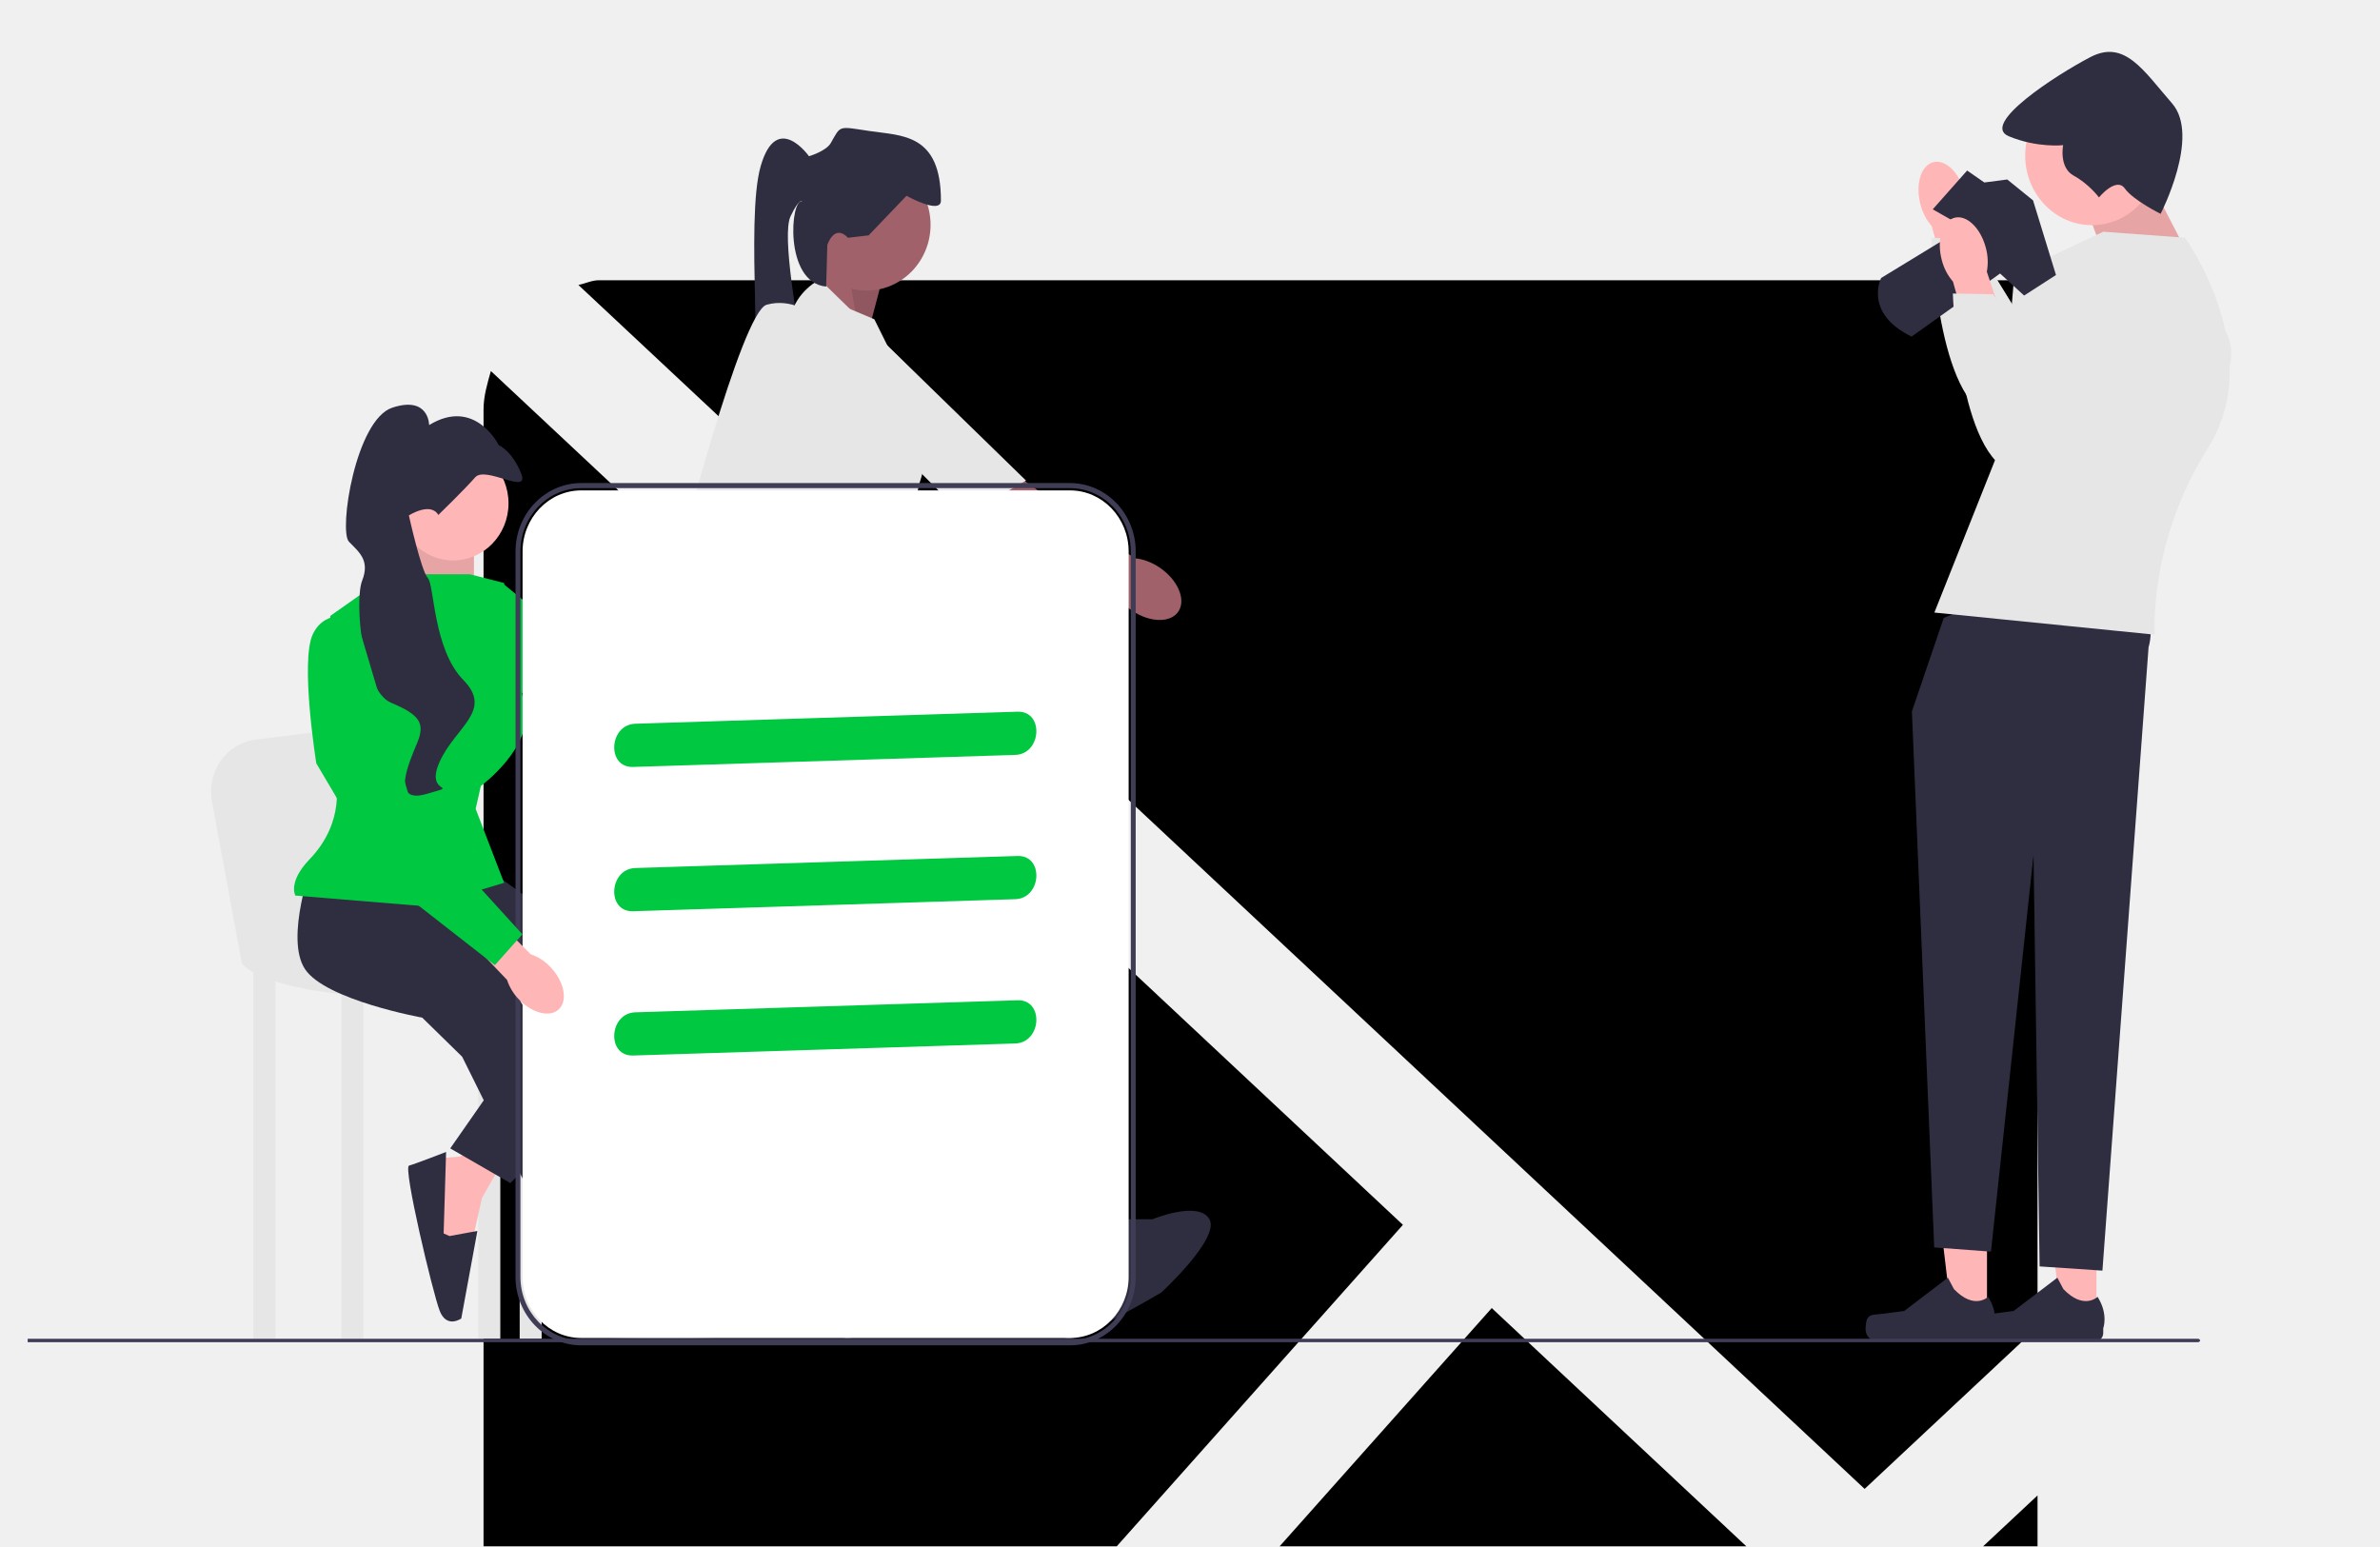
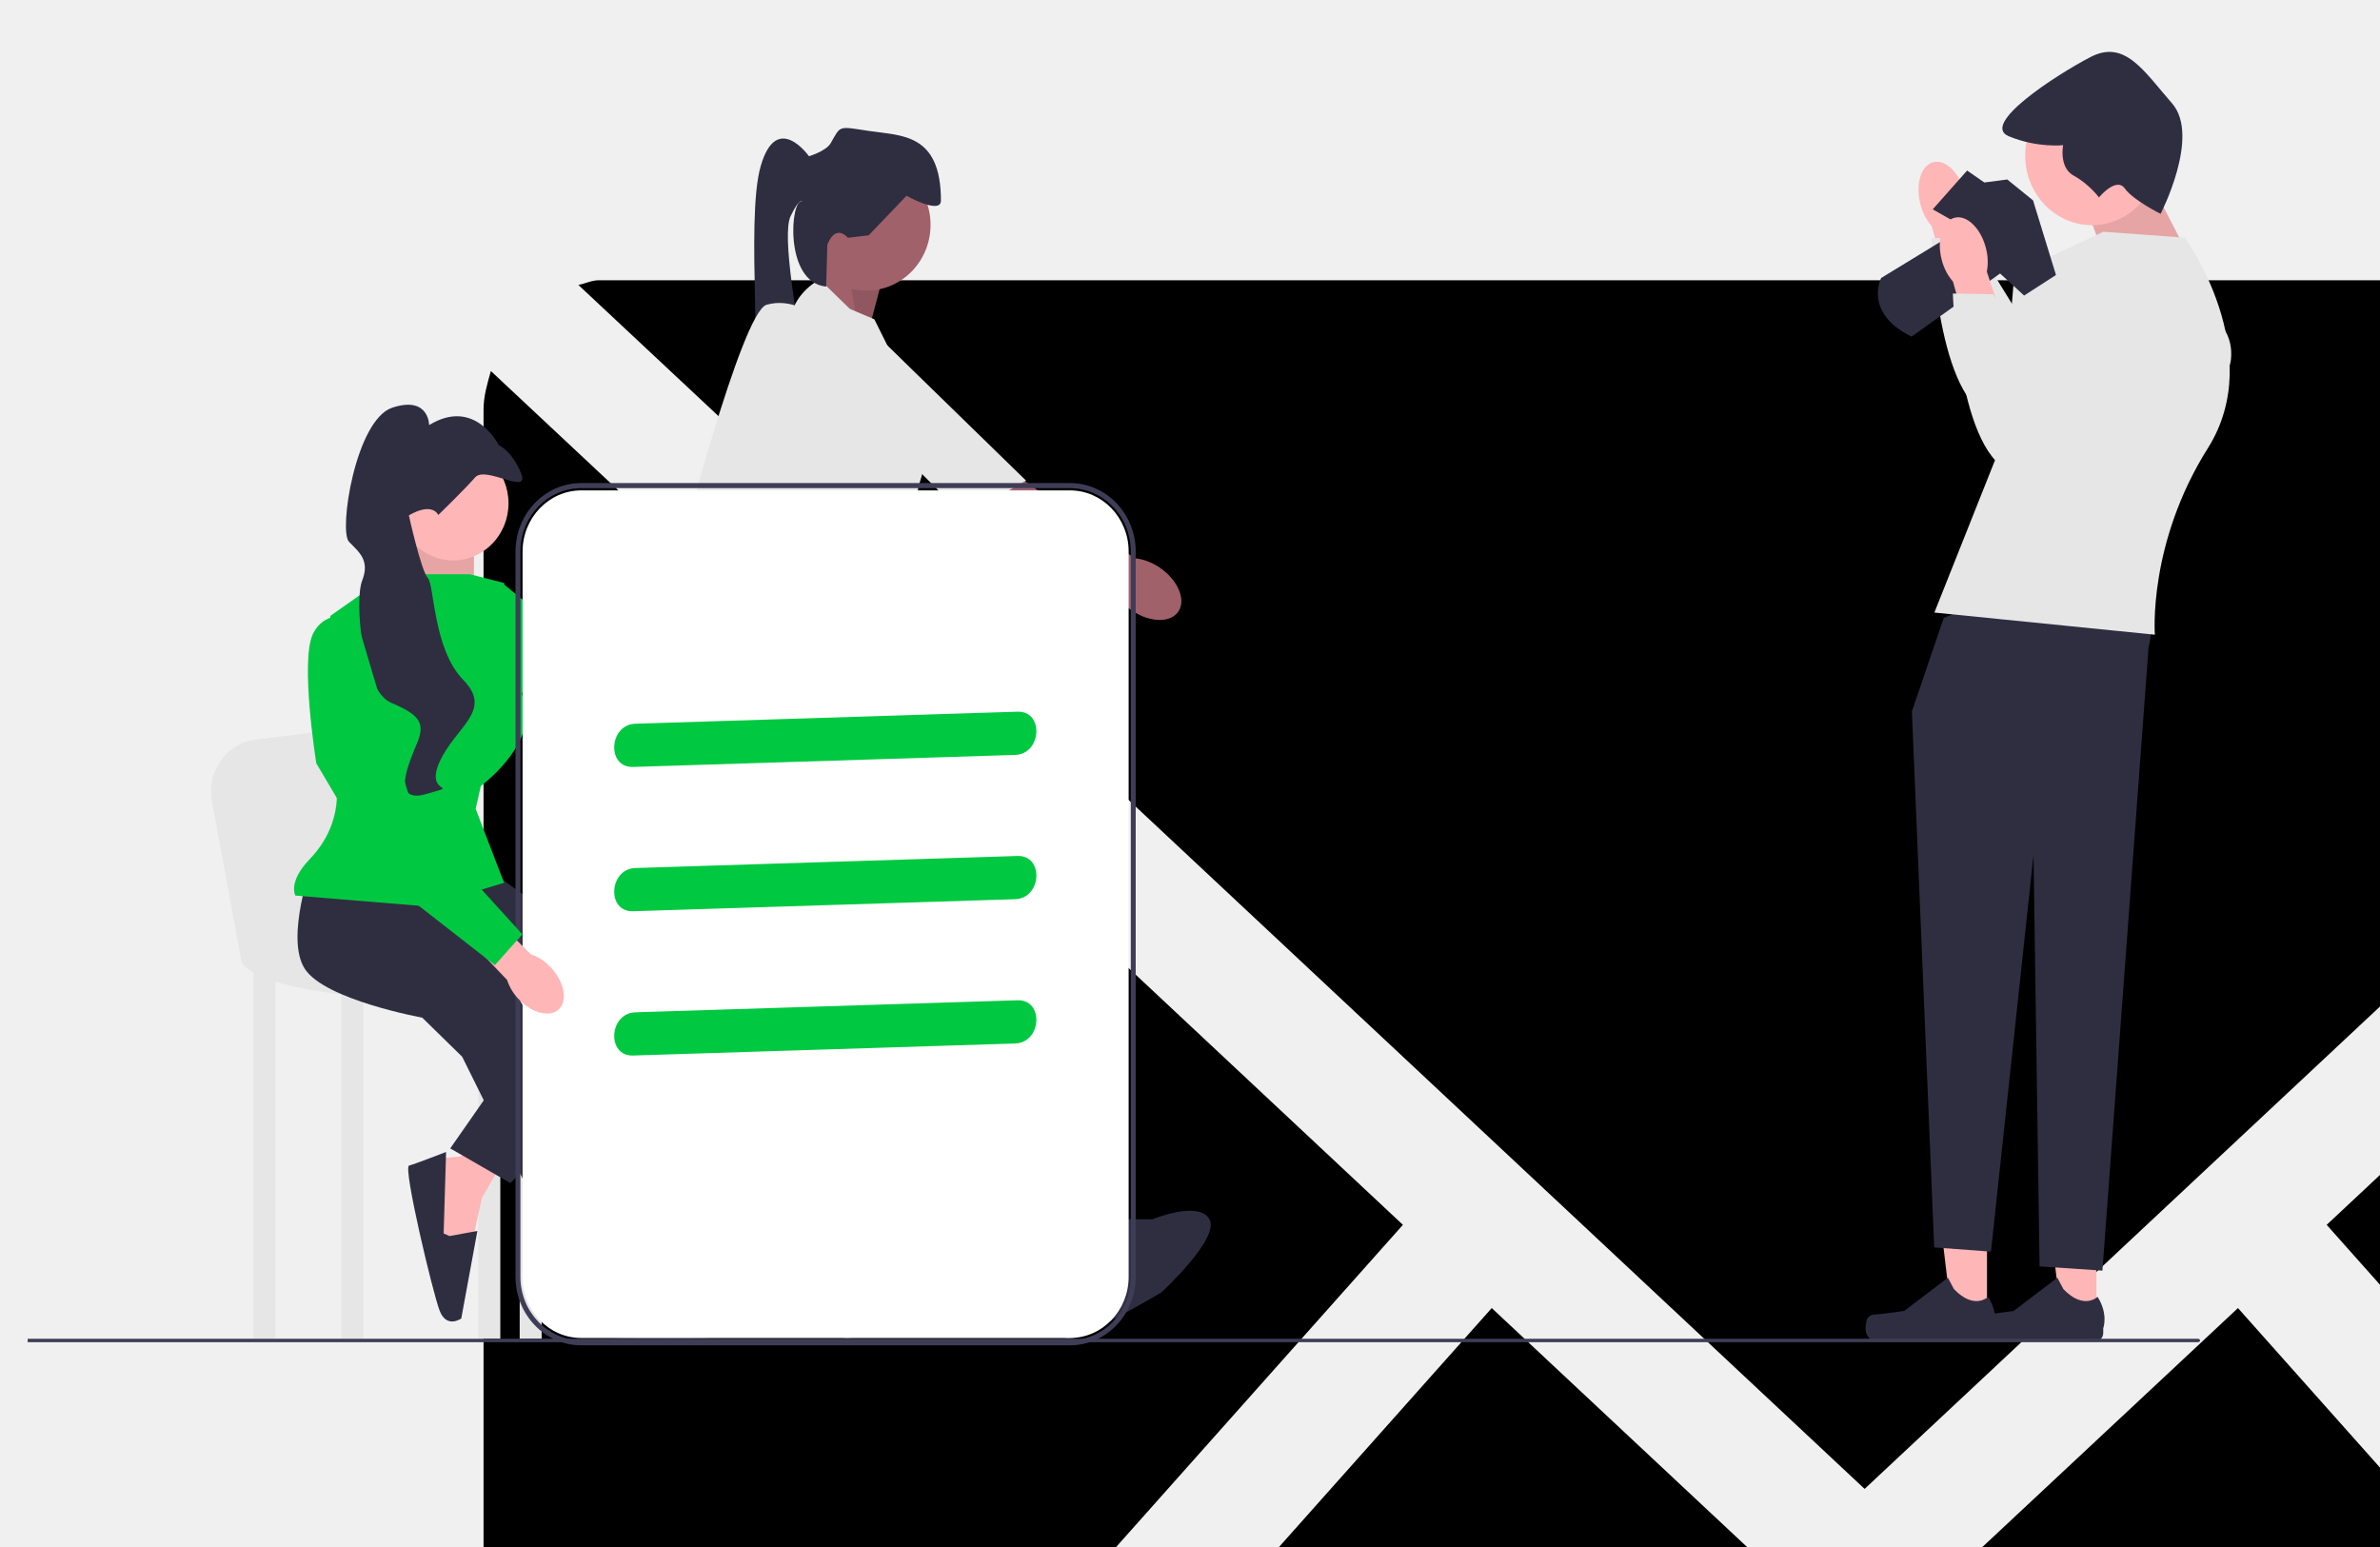
<svg xmlns="http://www.w3.org/2000/svg" width="688" height="447" viewBox="0 0 688 447" fill="none">
-   <g clip-path="url(#clip0_279_138)">
+   <g clipPath="url(#clip0_279_138)">
    <path d="M405.548 354.072L141.475 650.723C140.798 647.737 139.781 644.85 139.781 641.58V118.42C139.781 114.45 140.891 110.862 141.9 107.258L405.548 354.072ZM910.855 82.381C908.92 81.948 907.067 81.013 904.933 81.013H173.092C171.066 81.013 169.255 81.948 167.203 82.381L539.017 430.403L910.855 82.381ZM549.638 469.095C546.584 472.016 542.806 473.434 539.017 473.434C535.237 473.434 531.452 472.016 528.431 469.095L431.228 378.131L165.025 677.101C167.678 677.919 170.281 678.987 173.092 678.987H904.933C907.886 678.987 910.455 677.919 913.125 677.101L646.941 378.131L549.638 469.095ZM672.584 354.072L936.616 650.691C937.333 647.705 938.217 644.817 938.217 641.58V118.42C938.217 114.516 937.248 110.862 936.248 107.275L672.584 354.072Z" fill="black" />
  </g>
  <path d="M251 96L255 80.875L237 74L235 87.75L251 96Z" fill="#A0616A" />
  <path opacity="0.1" d="M251.227 97L255 81.673L245 77L248.107 95.069L251.227 97Z" fill="black" />
  <path d="M340.747 176.609C342.88 173.124 340.346 167.47 335.087 163.979C332.785 162.452 330.342 161.592 328.145 161.401L325.096 159.433L284.835 131.039C284.835 131.039 257.555 98.65 251.606 96.125C245.657 93.599 240.72 97.52 240.72 97.52L238.048 104.529L280.827 148.23L317.23 168.287L322.187 171.136C323.282 173.13 325.061 175.072 327.364 176.6C332.622 180.09 338.614 180.094 340.747 176.609Z" fill="#A0616A" />
  <path d="M236.97 80.818C236.97 80.818 230.11 84.077 228.498 91.747C226.886 99.418 278.807 149.097 278.807 149.097L296.599 138.925L236.97 80.818Z" fill="#E6E6E6" />
  <path d="M269 65C269 75.493 260.717 84 250.5 84C240.283 84 232 75.493 232 65C232 54.507 240.283 46 250.5 46C260.717 46 269 54.507 269 65Z" fill="#A0616A" />
  <path d="M294 345.365L306.294 377L313.412 369.596L316 355.462L305.647 342L294 345.365Z" fill="#A0616A" />
  <path d="M222.435 338L217 357.177L227.007 366L238 358.514L236.566 338.074L222.435 338Z" fill="#A0616A" />
  <path d="M259.347 152L261 180L220 172.395L222.645 155.111L259.347 152Z" fill="#A0616A" />
  <path d="M261.885 181.099L220.407 167C220.407 167 205.143 198.636 221.734 218.58C238.326 238.524 293.409 352 293.409 352L310 343.747L286.109 271.535L259.563 204.825L261.885 181.099Z" fill="#2F2E41" />
  <path d="M215 203L228.519 275.834L220.139 340.825L239.651 343L256 262.969L250.108 209.937L215 203Z" fill="#2F2E41" />
  <path d="M321.755 352.455H333.173C333.173 352.455 346.496 346.932 349.618 352.455C352.741 357.978 335.687 373.643 335.687 373.643C335.687 373.643 311.867 387.666 308.57 386.975C305.274 386.285 303.956 378 303.956 378L300 368.334L305.933 370.405C305.933 370.405 313.844 365.573 311.867 357.288L321.755 352.455Z" fill="#2F2E41" />
  <path d="M219.608 358.363L216.914 352L212.555 361.648C212.555 361.648 202.689 371.577 215.829 376.882C228.969 382.188 244.805 387 244.805 387C244.805 387 265.159 383.613 263.948 377.321C262.737 371.03 260.542 369.278 260.542 369.278L252.426 368.976L239.355 355.259L230.188 361.052L219.608 358.363Z" fill="#2F2E41" />
  <path d="M245.132 68.729L251.102 68.036L262.049 56.599C262.049 56.599 272 62.144 272 57.985C272 38.577 260.722 39.27 251.434 37.884C242.146 36.497 243.141 36.151 240.156 41.349C238.791 43.727 233.854 45.162 233.854 45.162C233.854 45.162 224.566 31.992 219.922 47.934C215.278 63.877 221.249 113.092 216.605 117.251C211.961 121.41 235.673 125.563 233.104 109.277C230.536 92.99 225.892 68.036 228.546 62.491C231.2 56.946 231.863 58.332 231.863 58.332C228.575 56.929 226.426 81.64 238.825 82.85L239.161 70.809C239.161 70.809 241.151 64.57 245.132 68.729Z" fill="#2F2E41" />
  <path d="M252.754 92.3L233.145 84L207 167L260.793 164.926L265.637 140.154C265.637 140.154 270.366 127.26 266.444 119.652C262.522 112.044 252.754 92.3 252.754 92.3Z" fill="#E6E6E6" />
  <path d="M201.399 231C205.353 231.354 208.991 226.396 209.524 219.925C209.758 217.093 209.358 214.441 208.503 212.324L208.765 208.598L214.275 158.288C214.275 158.288 224.533 117.134 223.926 110.474C223.319 103.814 222.361 102.046 222.361 102.046L215.159 102.828L197.789 162.554L197.586 205.442L197.458 211.336C196.268 213.27 195.44 215.812 195.206 218.645C194.673 225.115 197.445 230.647 201.399 231Z" fill="#A0616A" />
  <path d="M234.838 90.848C234.838 90.848 228.886 86.027 221.612 88.093C214.337 90.159 196.115 161.091 196.115 161.091L213.015 172.798L234.838 90.848Z" fill="#E6E6E6" />
  <path d="M632.448 73.457L620.848 51.023L604.691 64.397L610.905 81.223L632.448 73.457Z" fill="#FFB6B6" />
  <path opacity="0.1" d="M632.448 73.457L620.848 51.023L604.691 64.397L610.905 81.223L632.448 73.457Z" fill="black" />
  <path d="M604.733 65.089C615.391 65.089 624.031 56.092 624.031 44.993C624.031 33.894 615.391 24.897 604.733 24.897C594.075 24.897 585.436 33.894 585.436 44.993C585.436 56.092 594.075 65.089 604.733 65.089Z" fill="#FFB6B6" />
  <path d="M567.867 55.46C566.331 49.724 562.243 45.899 558.737 46.918C555.232 47.936 553.636 53.412 555.173 59.151C555.757 61.452 556.862 63.574 558.395 65.339L565.199 89.561L576.046 85.993L568.187 62.494C568.621 60.157 568.511 57.745 567.867 55.46Z" fill="#FFB6B6" />
  <path d="M622.835 70.319L587.701 97.71L570.029 68.996L558.362 68.793C558.362 68.793 559.938 116.528 576.215 120.561C592.493 124.594 637.195 101.973 638.743 87.946C640.292 73.919 622.835 70.319 622.835 70.319Z" fill="#E6E6E6" />
  <path d="M574.394 381.463L564.289 381.462L559.482 340.873L574.396 340.874L574.394 381.463Z" fill="#FFB6B6" />
  <path d="M539.773 381.225C539.458 381.777 539.292 383.558 539.292 384.199C539.292 386.172 540.828 387.771 542.722 387.771H574.016C575.308 387.771 576.355 386.68 576.355 385.334V383.978C576.355 383.978 577.904 379.9 574.716 374.874C574.716 374.874 570.755 378.809 564.836 372.645L563.09 369.352L550.455 378.975L543.452 379.873C541.92 380.069 540.561 379.842 539.773 381.225Z" fill="#2F2E41" />
  <path d="M606.032 381.463L595.927 381.462L591.12 340.873L606.034 340.874L606.032 381.463Z" fill="#FFB6B6" />
  <path d="M571.411 381.225C571.097 381.777 570.931 383.558 570.931 384.199C570.931 386.172 572.466 387.771 574.36 387.771H605.654C606.946 387.771 607.994 386.68 607.994 385.334V383.978C607.994 383.978 609.542 379.9 606.355 374.874C606.355 374.874 602.393 378.809 596.474 372.645L594.729 369.352L582.094 378.975L575.09 379.873C573.558 380.069 572.2 379.842 571.411 381.225Z" fill="#2F2E41" />
  <path d="M561.887 178.639L552.686 205.646L559.131 360.596L575.536 361.817L587.84 247.136L589.598 366.088L607.76 367.308L621.1 187.075C621.1 187.075 625.246 174.266 612.356 168.164C599.466 162.063 561.887 178.639 561.887 178.639Z" fill="#2F2E41" />
  <path d="M559.179 177.072L622.92 183.473C622.92 183.473 620.848 157.155 638.248 129.544C655.649 101.932 631.62 68.712 631.62 68.712L608.005 66.986L582.319 79.066L578.054 129.642L559.179 177.072Z" fill="#E6E6E6" />
  <path d="M624.577 61.809C624.577 61.809 636.177 39.374 627.891 29.883C619.605 20.391 614.22 11.331 604.277 16.508C594.334 21.686 572.376 35.923 580.662 39.374C588.948 42.826 596.405 41.963 596.405 41.963C596.405 41.963 595.1 48.411 599.481 50.795C603.862 53.18 606.762 57.063 606.762 57.063C606.762 57.063 611.734 51.023 614.22 54.474C616.705 57.926 624.577 61.809 624.577 61.809Z" fill="#2F2E41" />
  <path d="M567.819 65.692L543.79 80.36C543.79 80.36 538.616 90.504 552.596 97.296L578.176 79.066L585.123 85.437L594.334 79.497L587.705 57.926L580.248 51.886L573.619 52.749L568.648 49.297L558.705 60.514L567.819 65.692Z" fill="#2F2E41" />
  <path d="M574.026 71.518C572.49 65.781 568.402 61.957 564.897 62.976C561.391 63.994 559.795 69.47 561.333 75.209C561.917 77.51 563.021 79.632 564.554 81.397L571.358 105.618L582.205 102.051L574.346 78.552C574.78 76.214 574.671 73.803 574.026 71.518Z" fill="#FFB6B6" />
  <path d="M628.995 86.377L593.86 113.767L576.189 85.054L564.521 84.851C564.521 84.851 566.097 132.586 582.375 136.618C598.652 140.651 643.354 118.031 644.903 104.004C646.451 89.977 628.995 86.377 628.995 86.377Z" fill="#E6E6E6" />
  <path d="M126.318 259.365C126.318 262.089 119.967 208 119.967 208L73.756 213.834C65.413 214.888 59.676 223.085 61.265 231.68L69.907 278.433C70.651 279.373 71.797 280.259 73.269 281.09V387H79.62V283.724C84.732 285.344 91.332 286.601 98.673 287.416V387H105.024V287.998C115.764 288.777 127.528 288.647 138.273 287.385V387H144.624V286.481C146.547 286.157 148.42 285.793 150.228 285.385V387H156.579V283.685C160.033 282.593 163.128 281.301 165.732 279.795C189.267 266.175 126.318 256.641 126.318 259.365Z" fill="#E6E6E6" />
  <path d="M173.343 359L181.179 367.129L192 372.935L190.881 383L170.358 380.677L167.746 375.258L168.493 370.613L167 363.258L173.343 359Z" fill="#FFB6B6" />
  <path d="M188.792 378.464L189.438 370L211.736 380.766C211.736 380.766 213.463 385.753 208.086 386.521C202.709 387.288 166.977 387.288 166.977 385.37C166.977 383.451 166 373.631 166 373.631L187.664 379.999L188.792 378.464Z" fill="#2F2E41" />
  <path d="M145 336.355L139.329 346.279L136.564 358.644L126.88 360L124 338.696L128.423 334.719L132.95 334.325L139.458 331L145 336.355Z" fill="#FFB6B6" />
  <path d="M129.95 357.314L138 355.835L133.342 381.144C133.342 381.144 129.107 384.151 127.093 378.896C125.08 373.641 116.454 337.433 118.243 336.95C120.032 336.466 128.955 333 128.955 333L128.246 356.558L129.95 357.314Z" fill="#2F2E41" />
  <path d="M120.125 151L119 174.613L137 175V154.687L120.125 151Z" fill="#FFB6B6" />
  <path opacity="0.1" d="M120.125 151L119 174.613L137 175V154.687L120.125 151Z" fill="black" />
  <path d="M90.405 249C90.405 249 82.214 271.198 88.171 280.155C94.129 289.112 122.054 294.175 122.054 294.175L133.596 305.469L164.128 367L182 362.716L156.681 299.627C156.681 299.627 141.788 274.314 136.203 270.809C130.618 267.304 120.218 254.144 120.218 254.144L90.405 249Z" fill="#2F2E41" />
  <path d="M140.728 251L152.363 259.412C152.363 259.412 193.607 270.665 180.387 296.886C167.167 323.106 147.526 342 147.526 342L130.152 331.975L158.102 291.873L109 261.411L140.728 251Z" fill="#2F2E41" />
  <path d="M245.366 218.416C250.784 219.573 254.613 223.481 253.919 227.142C253.224 230.804 248.27 232.833 242.851 231.674C240.68 231.243 238.638 230.265 236.896 228.824L214 223.611L215.964 214L238.835 218.597C240.967 217.983 243.207 217.921 245.366 218.416Z" fill="#FFB6B6" />
  <path d="M135.821 166H112.572L95.471 178.049L96.966 225.466C96.966 225.466 100.09 237.373 89.493 248.397C83.142 255.004 85.384 258.891 85.384 258.891L123.118 262L145.722 255.198L137.502 233.822L138.997 227.215C138.997 227.215 154.315 215.943 151.7 204.283C149.084 192.623 145.722 168.526 145.722 168.526L135.821 166Z" fill="#00C941" />
  <path d="M191.011 206.085L145.77 169C145.77 169 136.962 171.448 138.102 179.94C139.241 188.433 159.322 209.914 159.322 209.914L193.844 225.934L233.372 228L235 216.177L191.011 206.085Z" fill="#00C941" />
  <path d="M131 162C139.837 162 147 154.613 147 145.5C147 136.387 139.837 129 131 129C122.163 129 115 136.387 115 145.5C115 154.613 122.163 162 131 162Z" fill="#FFB6B6" />
  <path d="M126.713 148.858C126.713 148.858 134.309 141.491 137.348 138.001C140.386 134.512 153.301 143.43 150.642 136.838C147.983 130.246 144.185 128.695 144.185 128.695C144.185 128.695 137.348 114.737 124.054 122.879C124.054 122.879 124.054 114.349 113.419 117.839C102.784 121.328 97.846 153.511 100.885 156.613C103.923 159.715 106.962 162.042 104.683 167.858C102.404 173.674 104.683 199.653 113.039 203.143C121.395 206.632 122.915 209.099 120.636 214.651C118.357 220.204 112.659 232.611 123.294 229.509C133.929 226.408 122.535 230.285 127.093 220.204C131.65 210.122 142.665 205.469 133.929 196.551C125.193 187.633 125.573 169.021 123.674 167.082C121.775 165.144 118.198 148.997 118.198 148.997C118.198 148.997 124.434 144.981 126.713 148.858Z" fill="#2F2E41" />
  <path d="M635.293 388H8V387H635.293C635.683 387 636 387.224 636 387.5C636 387.776 635.683 388 635.293 388Z" fill="#3F3D56" />
  <path d="M309.311 386.78H168.017C158.667 386.78 151.062 378.86 151.062 369.122V159.419C151.062 149.681 158.667 141.761 168.017 141.761H309.311C318.66 141.761 326.266 149.681 326.266 159.419V369.122C326.266 378.86 318.66 386.78 309.311 386.78Z" fill="white" />
  <path d="M309.31 388.9H168.017C157.545 388.9 149.026 380.028 149.026 369.123V159.419C149.026 148.513 157.545 139.641 168.017 139.641H309.31C319.782 139.641 328.302 148.513 328.302 159.419V369.123C328.302 380.028 319.782 388.9 309.31 388.9ZM168.017 141.113C158.325 141.113 150.44 149.325 150.44 159.419V369.123C150.44 379.216 158.325 387.428 168.017 387.428H309.31C319.002 387.428 326.887 379.216 326.887 369.123V159.419C326.887 149.325 319.002 141.113 309.31 141.113H168.017Z" fill="#3F3D56" />
  <path d="M183.012 221.705L293.465 218.227C301.136 217.986 301.872 205.49 294.131 205.734L183.679 209.211C176.007 209.452 175.271 221.948 183.012 221.705Z" fill="#00C941" />
  <path d="M183.012 263.415L293.465 259.937C301.136 259.696 301.872 247.2 294.131 247.444L183.679 250.921C176.007 251.162 175.271 263.658 183.012 263.415Z" fill="#00C941" />
  <path d="M183.012 305.125L293.465 301.647C301.136 301.406 301.872 288.91 294.131 289.154L183.679 292.631C176.007 292.872 175.271 305.368 183.012 305.125Z" fill="#00C941" />
  <path d="M159.007 279.439C162.967 283.491 164.188 288.923 161.734 291.571C159.28 294.219 154.081 293.081 150.12 289.027C148.517 287.431 147.3 285.454 146.573 283.262L130 265.871L136.56 259L153.427 275.864C155.532 276.57 157.445 277.796 159.007 279.439Z" fill="#FFB6B6" />
  <path d="M119.974 235.977L102.947 178.612C102.947 178.612 94.245 175.512 90.461 183.264C86.678 191.016 91.437 220.667 91.437 220.667L111.271 254.194L143.054 279L151 270.085L119.974 235.977Z" fill="#00C941" />
  <defs>
    <clipPath id="clip0_279_138">
      <rect width="525" height="377" fill="white" transform="translate(64 70)" />
    </clipPath>
  </defs>
</svg>
